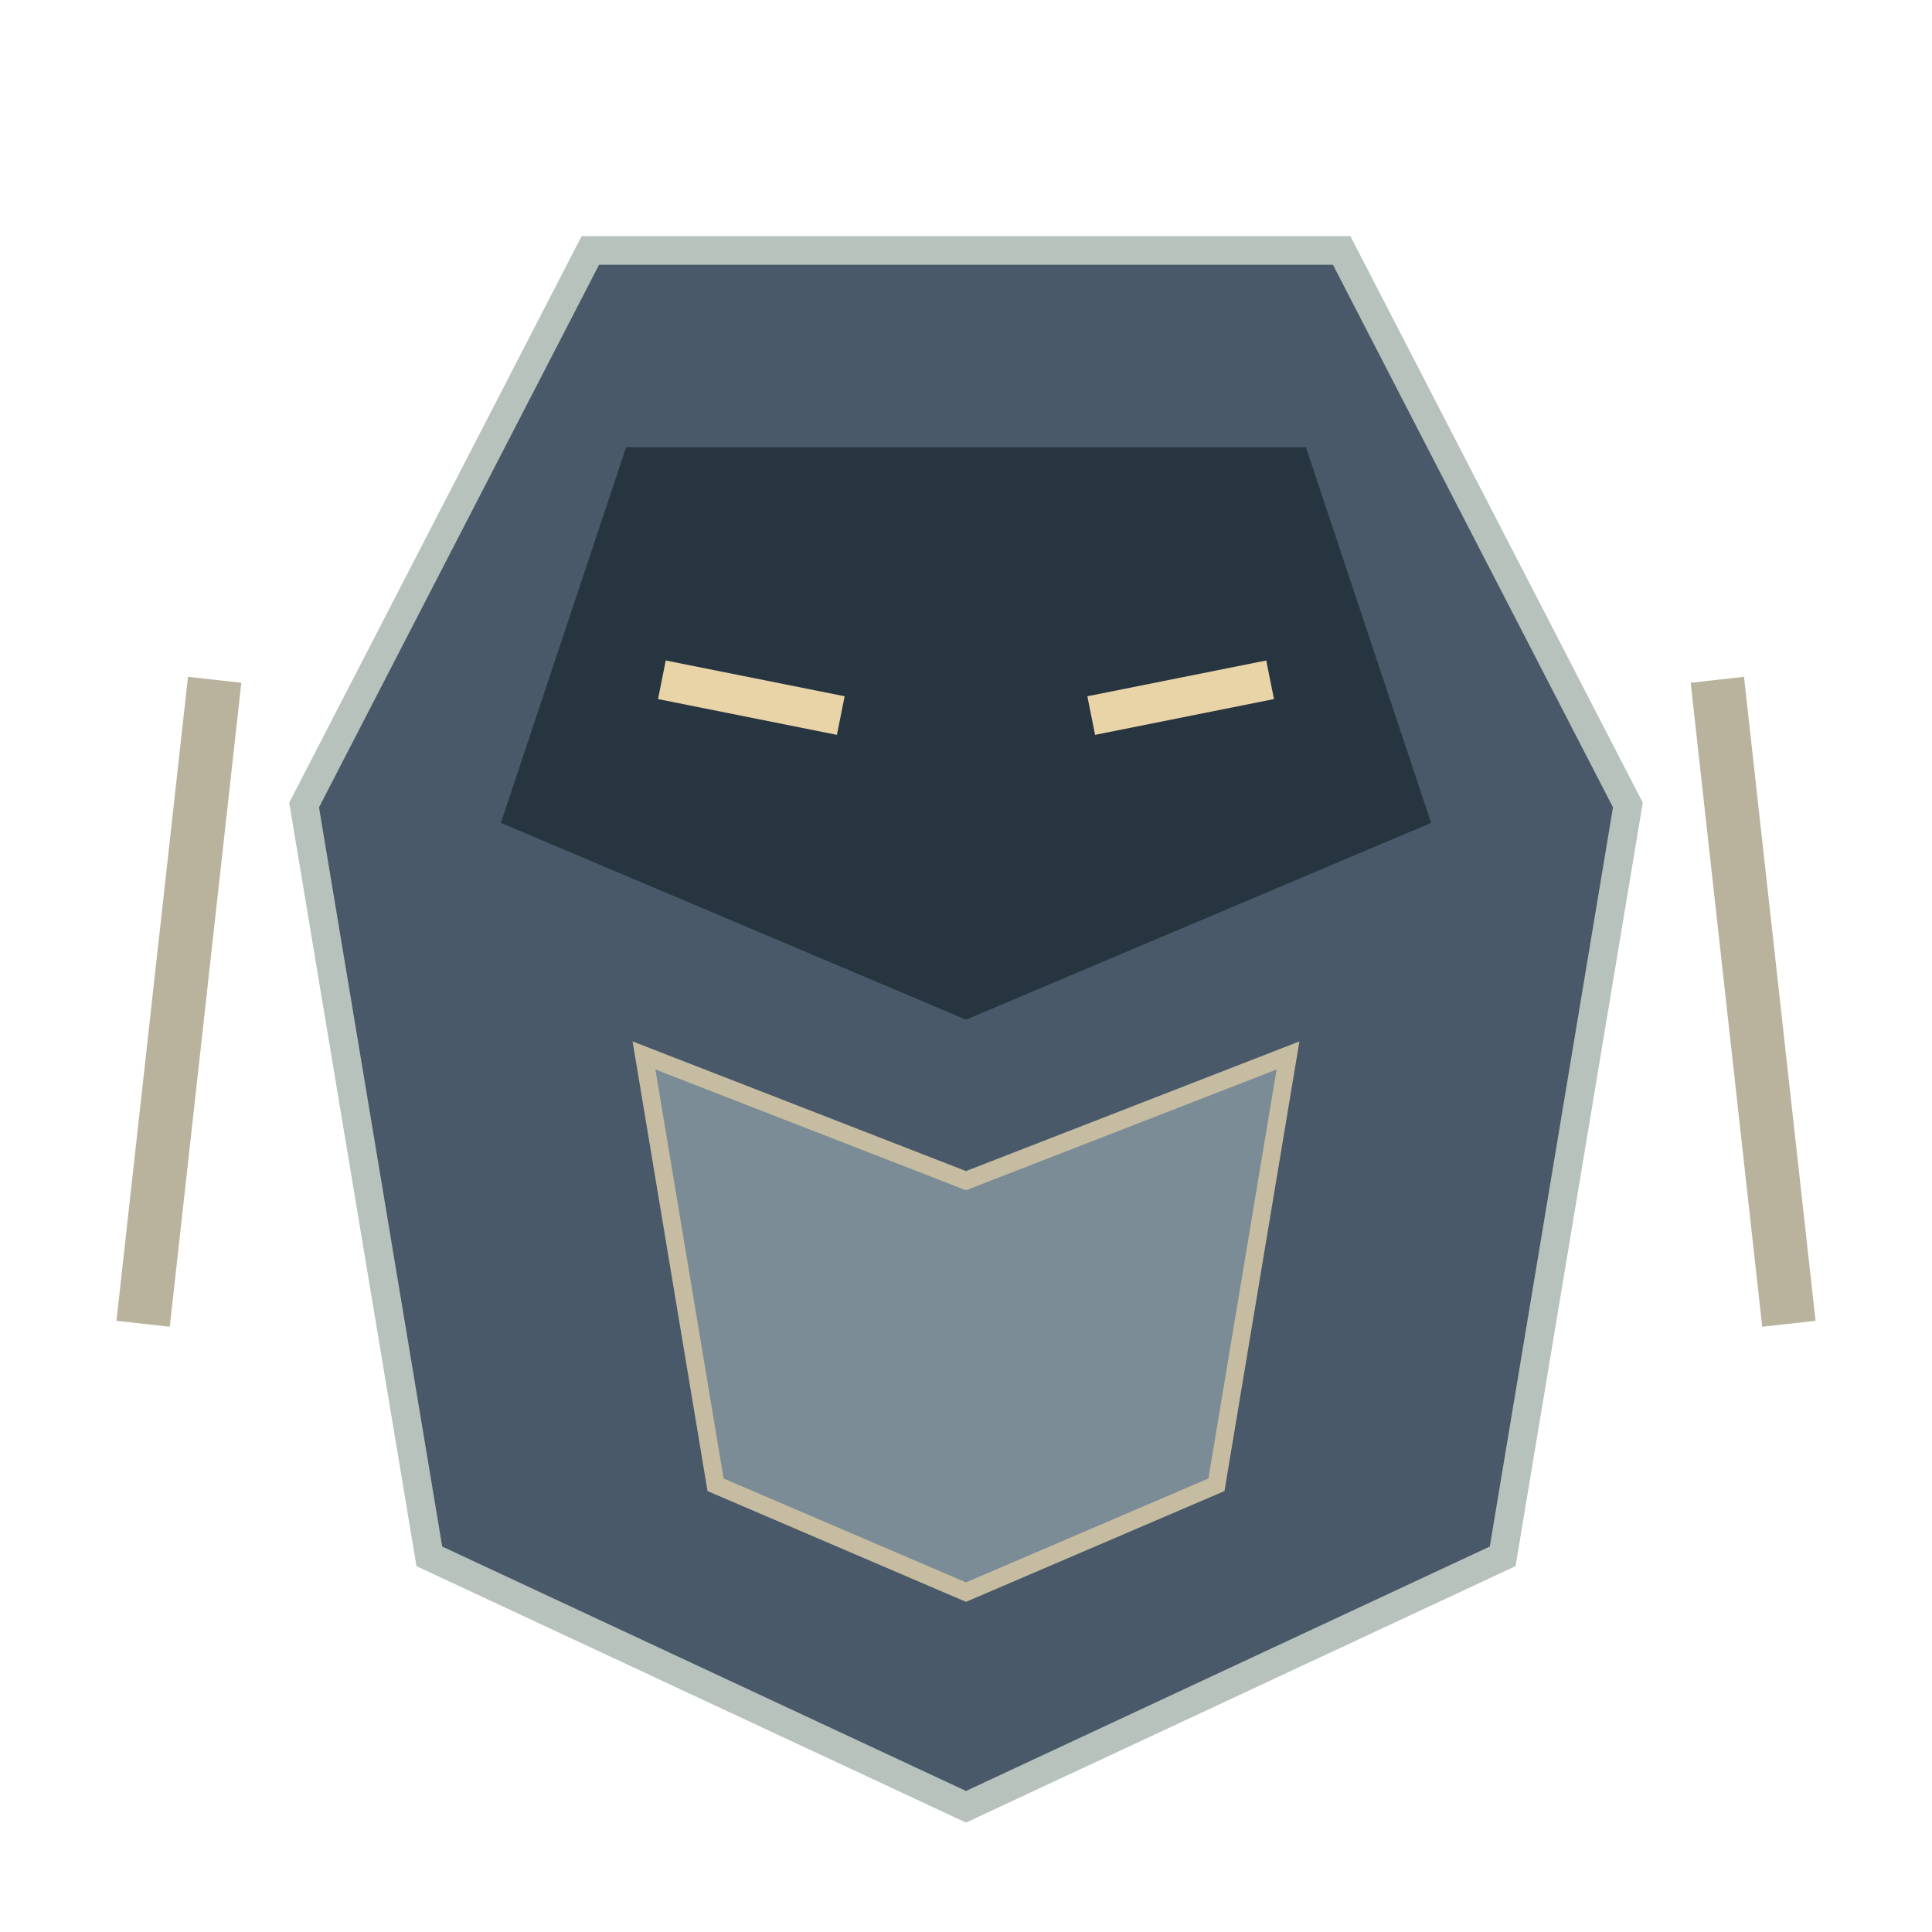
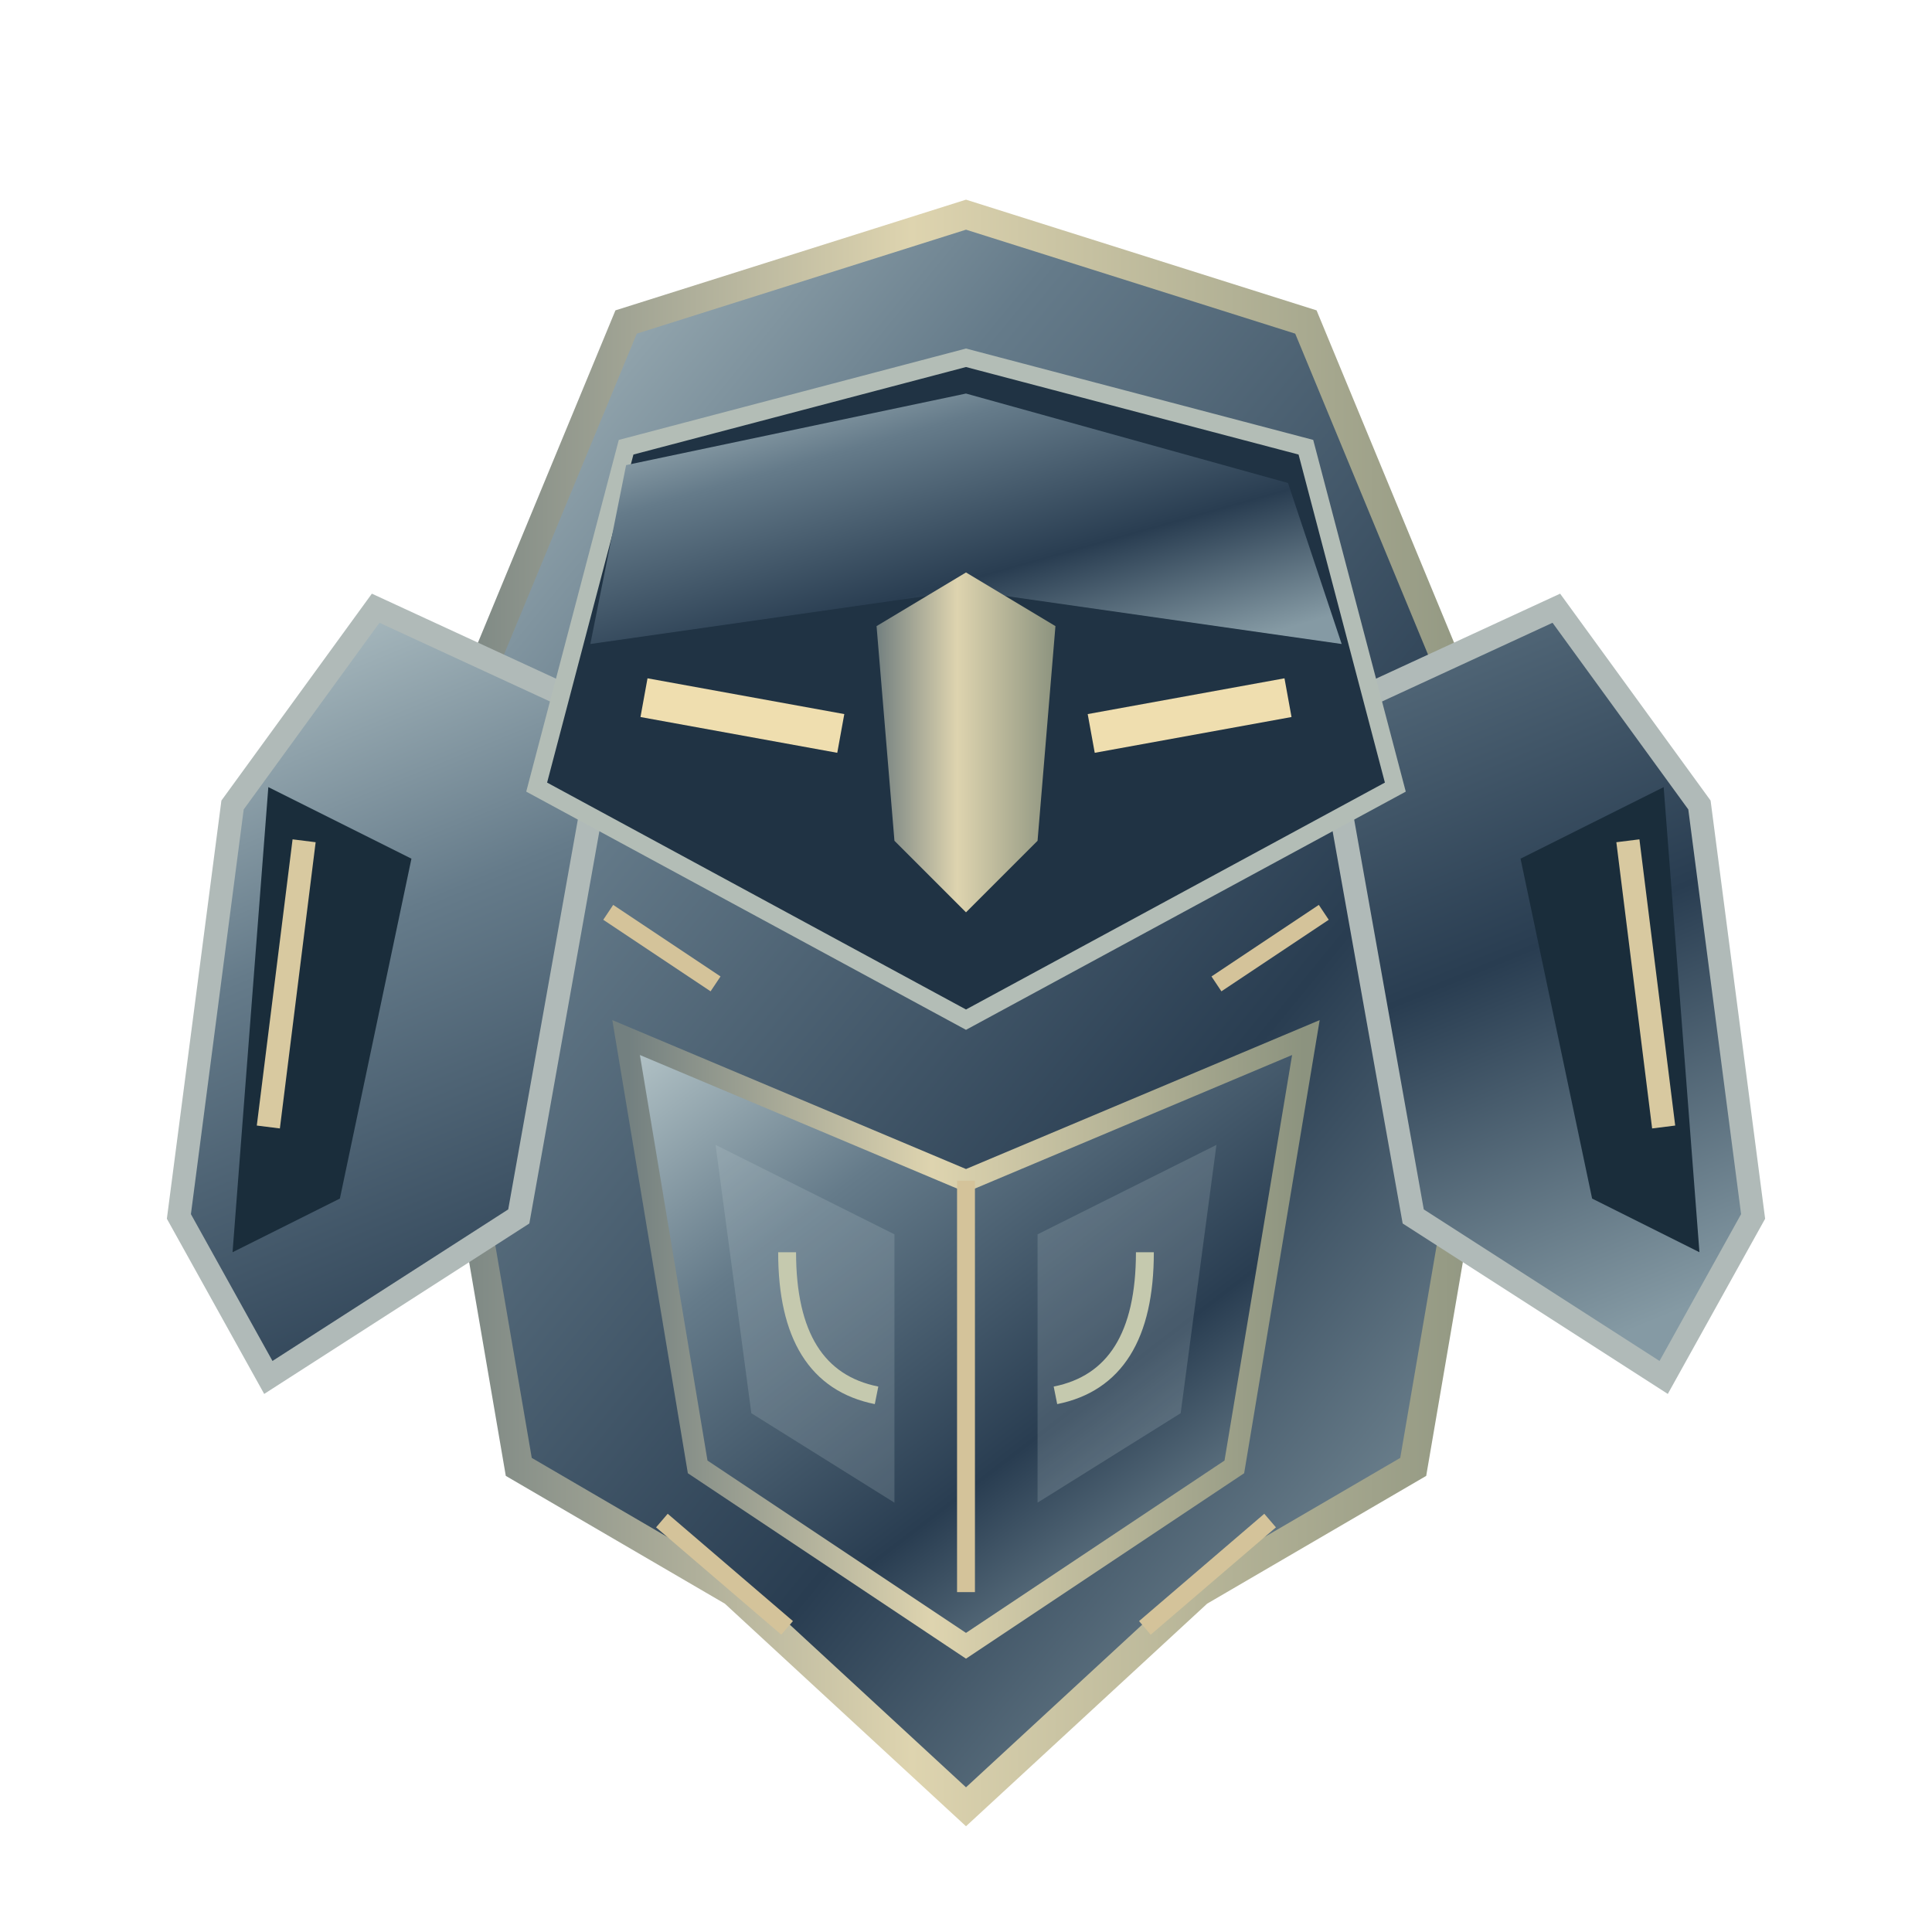
<svg xmlns="http://www.w3.org/2000/svg" width="216" height="216" viewBox="0 0 108 108">
-   <path d="M33 14L75 14L91 45L84 87L54 101L24 87L17 45Z" fill="#495969" stroke="#b8c2bc" stroke-width="1.6" />
-   <path d="M35 25H73L80 46L54 57L28 46Z" fill="#273541" />
-   <path d="M37 38L47 40M61 40L71 38" stroke="#e9d4a7" stroke-width="2.2" />
-   <path d="M36 59L54 66L72 59L68 83L54 89L40 83Z" fill="#7b8c96" stroke="#c6bca2" />
-   <path d="M12 38L8 74M96 38L100 74" stroke="#b9b39e" stroke-width="3" />
+   <defs>
+     <linearGradient id="plate" x2=".85" y2="1">
+       <stop stop-color="#b7c7ca" />
+       <stop offset=".3" stop-color="#657b8a" />
+       <stop offset=".68" stop-color="#293d51" />
+       <stop offset="1" stop-color="#859aa4" />
+     </linearGradient>
+     <linearGradient id="trim">
+       <stop stop-color="#738080" />
+       <stop offset=".45" stop-color="#ded4af" />
+       <stop offset="1" stop-color="#8c937f" />
+     </linearGradient>
+   </defs>
+   <path d="M35 18L54 12L73 18L85 47L79 82L67 89L54 101L41 89L29 82L23 47Z" fill="url(#plate)" stroke="url(#trim)" stroke-width="1.6" />
+   <path d="M21 34L34 40L29 68L15 77L10 68L13 45ZM87 34L74 40L79 68L93 77L98 68L95 45Z" fill="url(#plate)" stroke="#b0bab8" stroke-width="1.3" />
+   <path d="M15 44L23 48L19 67L13 70ZM93 44L85 48L89 67L95 70Z" fill="#1a2d3b" />
+   <path d="M17 47L15 63M91 47L93 63" stroke="#d8c9a0" stroke-width="1.3" />
+   <path d="M35 25L54 20L73 25L78 44L54 57L30 44Z" fill="#203344" stroke="#b3bdb6" />
+   <path d="M35 26L54 22L54 33L33 36ZM54 22L72 27L75 36L54 33Z" fill="url(#plate)" />
+   <path d="M36 39L47 41M61 41L72 39" stroke="#efdeaf" stroke-width="2.2" />
+   <path d="M49 35L54 32L59 35L58 47L54 51L50 47Z" fill="url(#trim)" />
+   <path d="M35 58L54 66L73 58L69 82L54 92L39 82Z" fill="url(#plate)" stroke="url(#trim)" stroke-width="1.2" />
+   <path d="M40 64L50 69L50 84L42 79ZM58 69L68 64L66 79L58 84Z" fill="#bcced0" opacity=".2" />
+   <path d="M54 66V89M34 51L40 55M68 55L74 51M37 85L44 91M64 91L71 85" stroke="#d4c39a" stroke-width="1" />
+   <path d="M44 70Q44 77 49 78M64 70Q64 77 59 78" fill="none" stroke="#c5c9ae" />
</svg>
